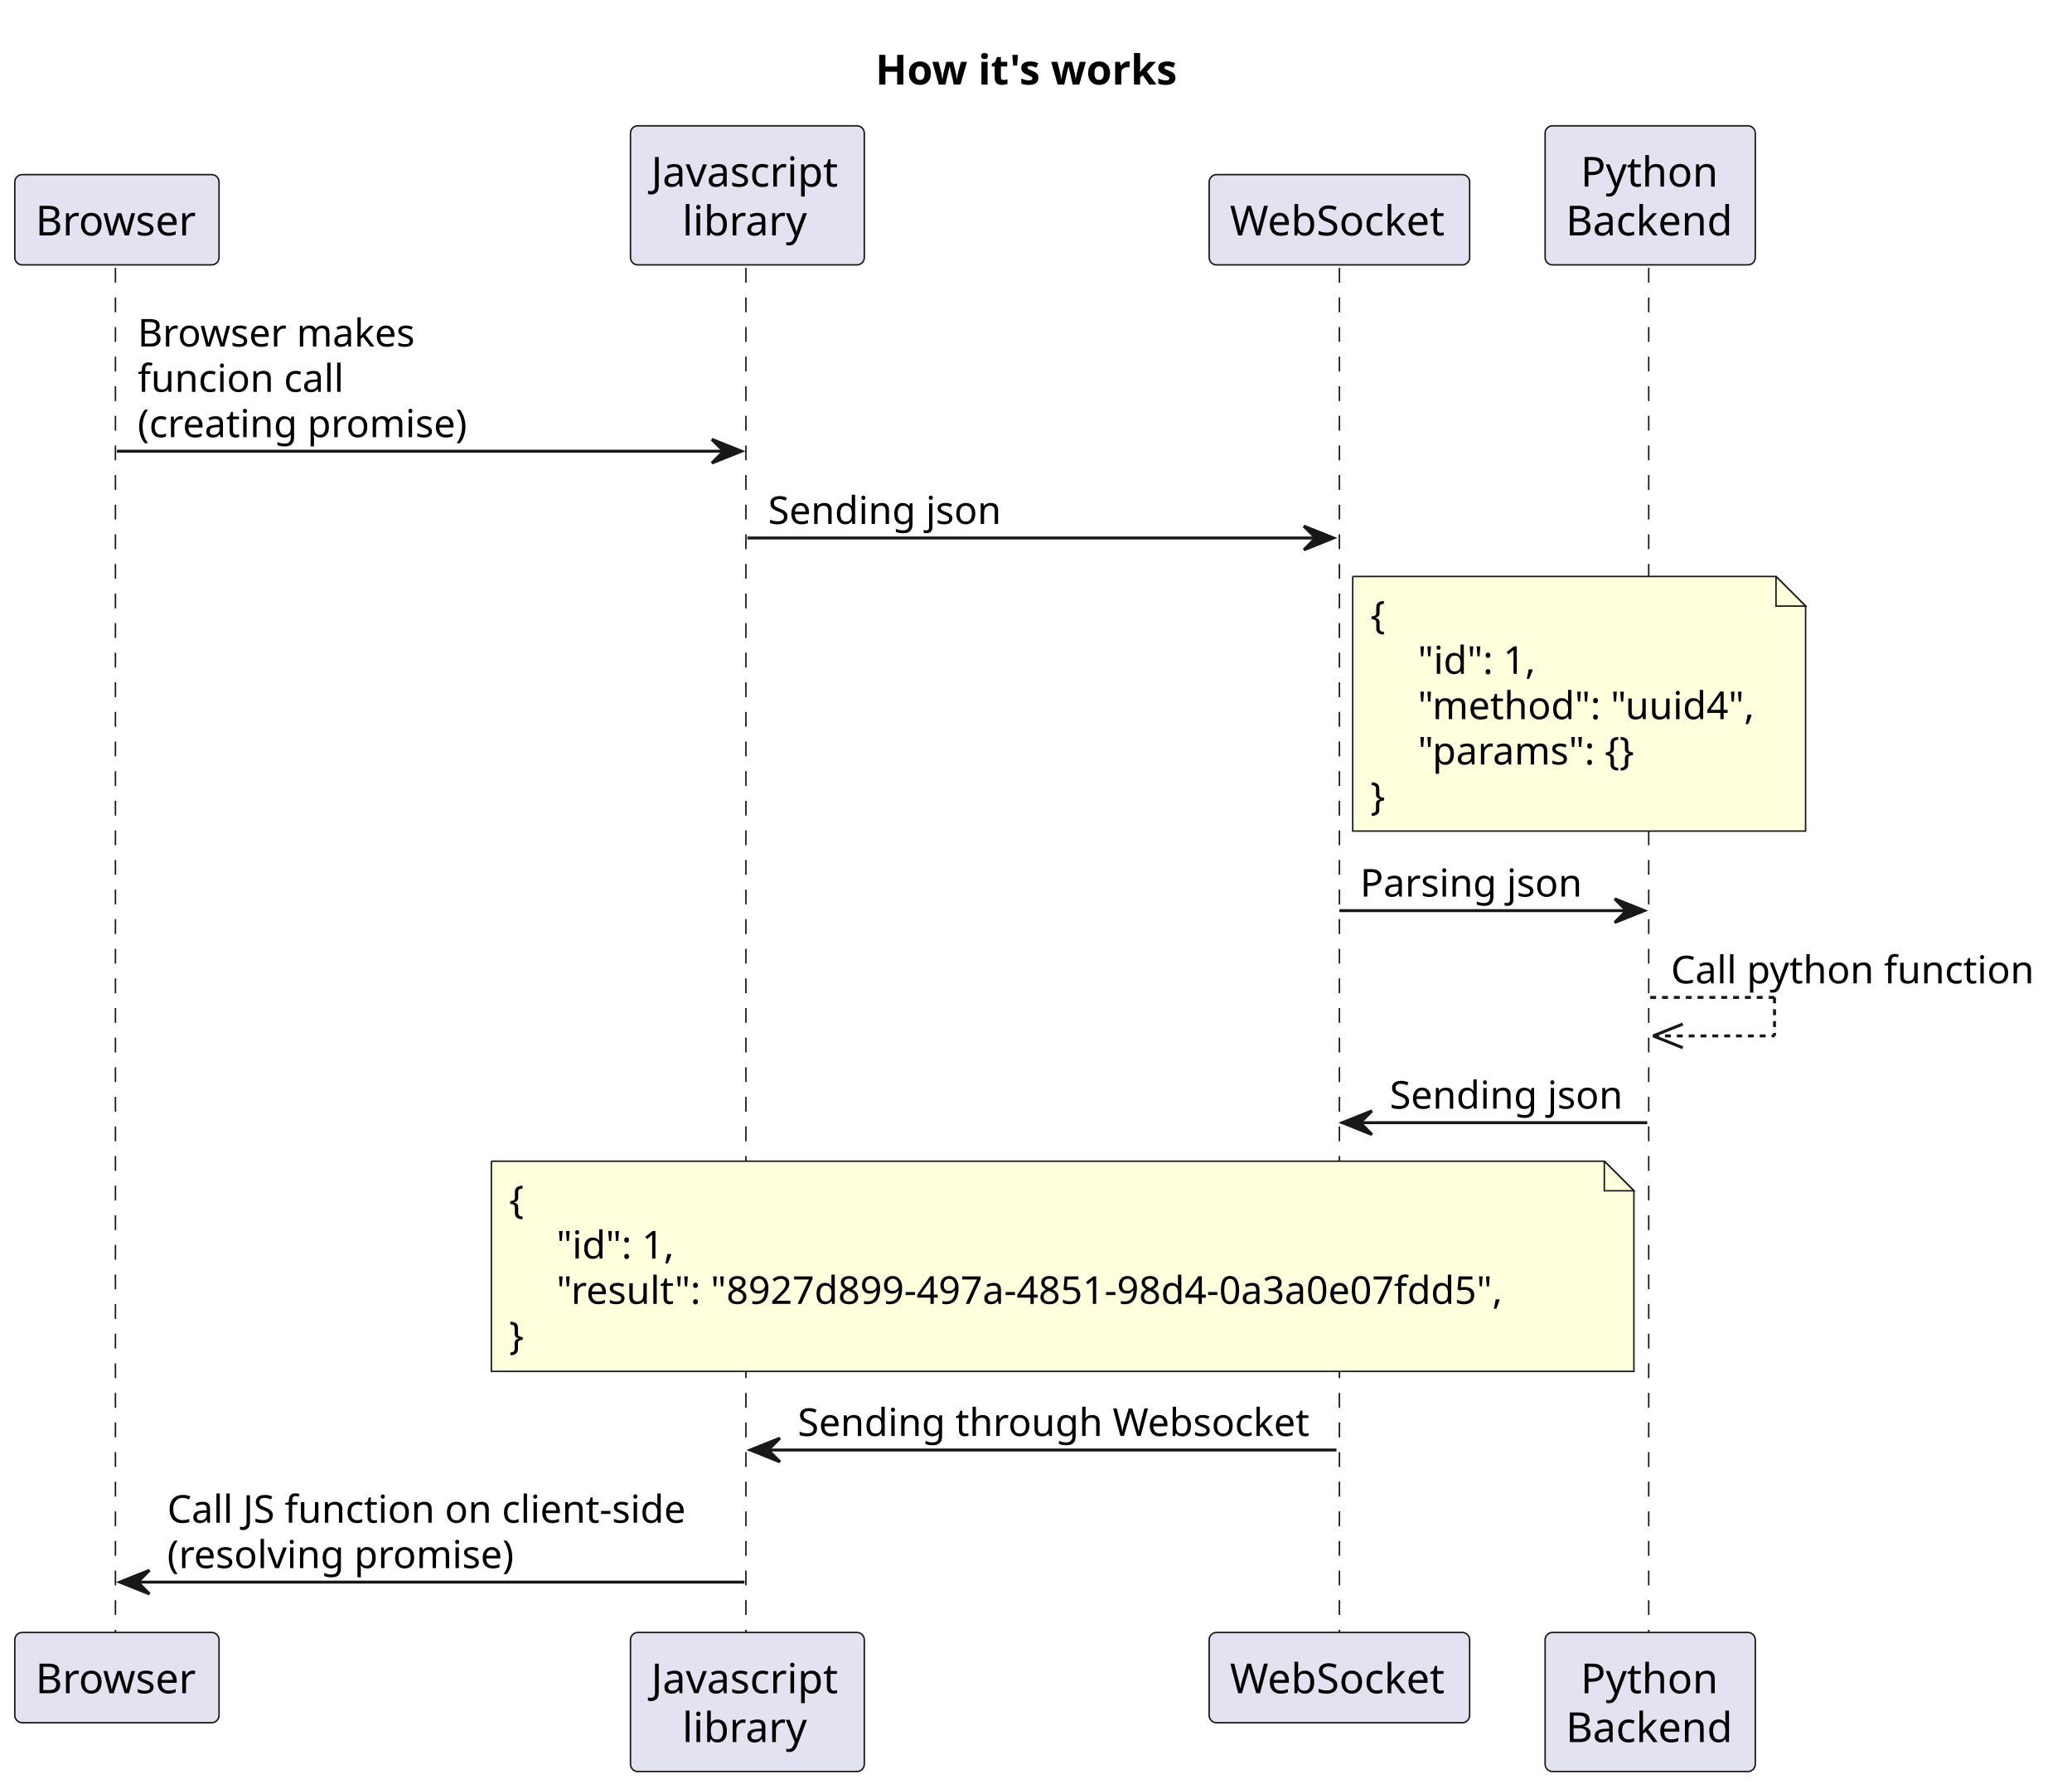
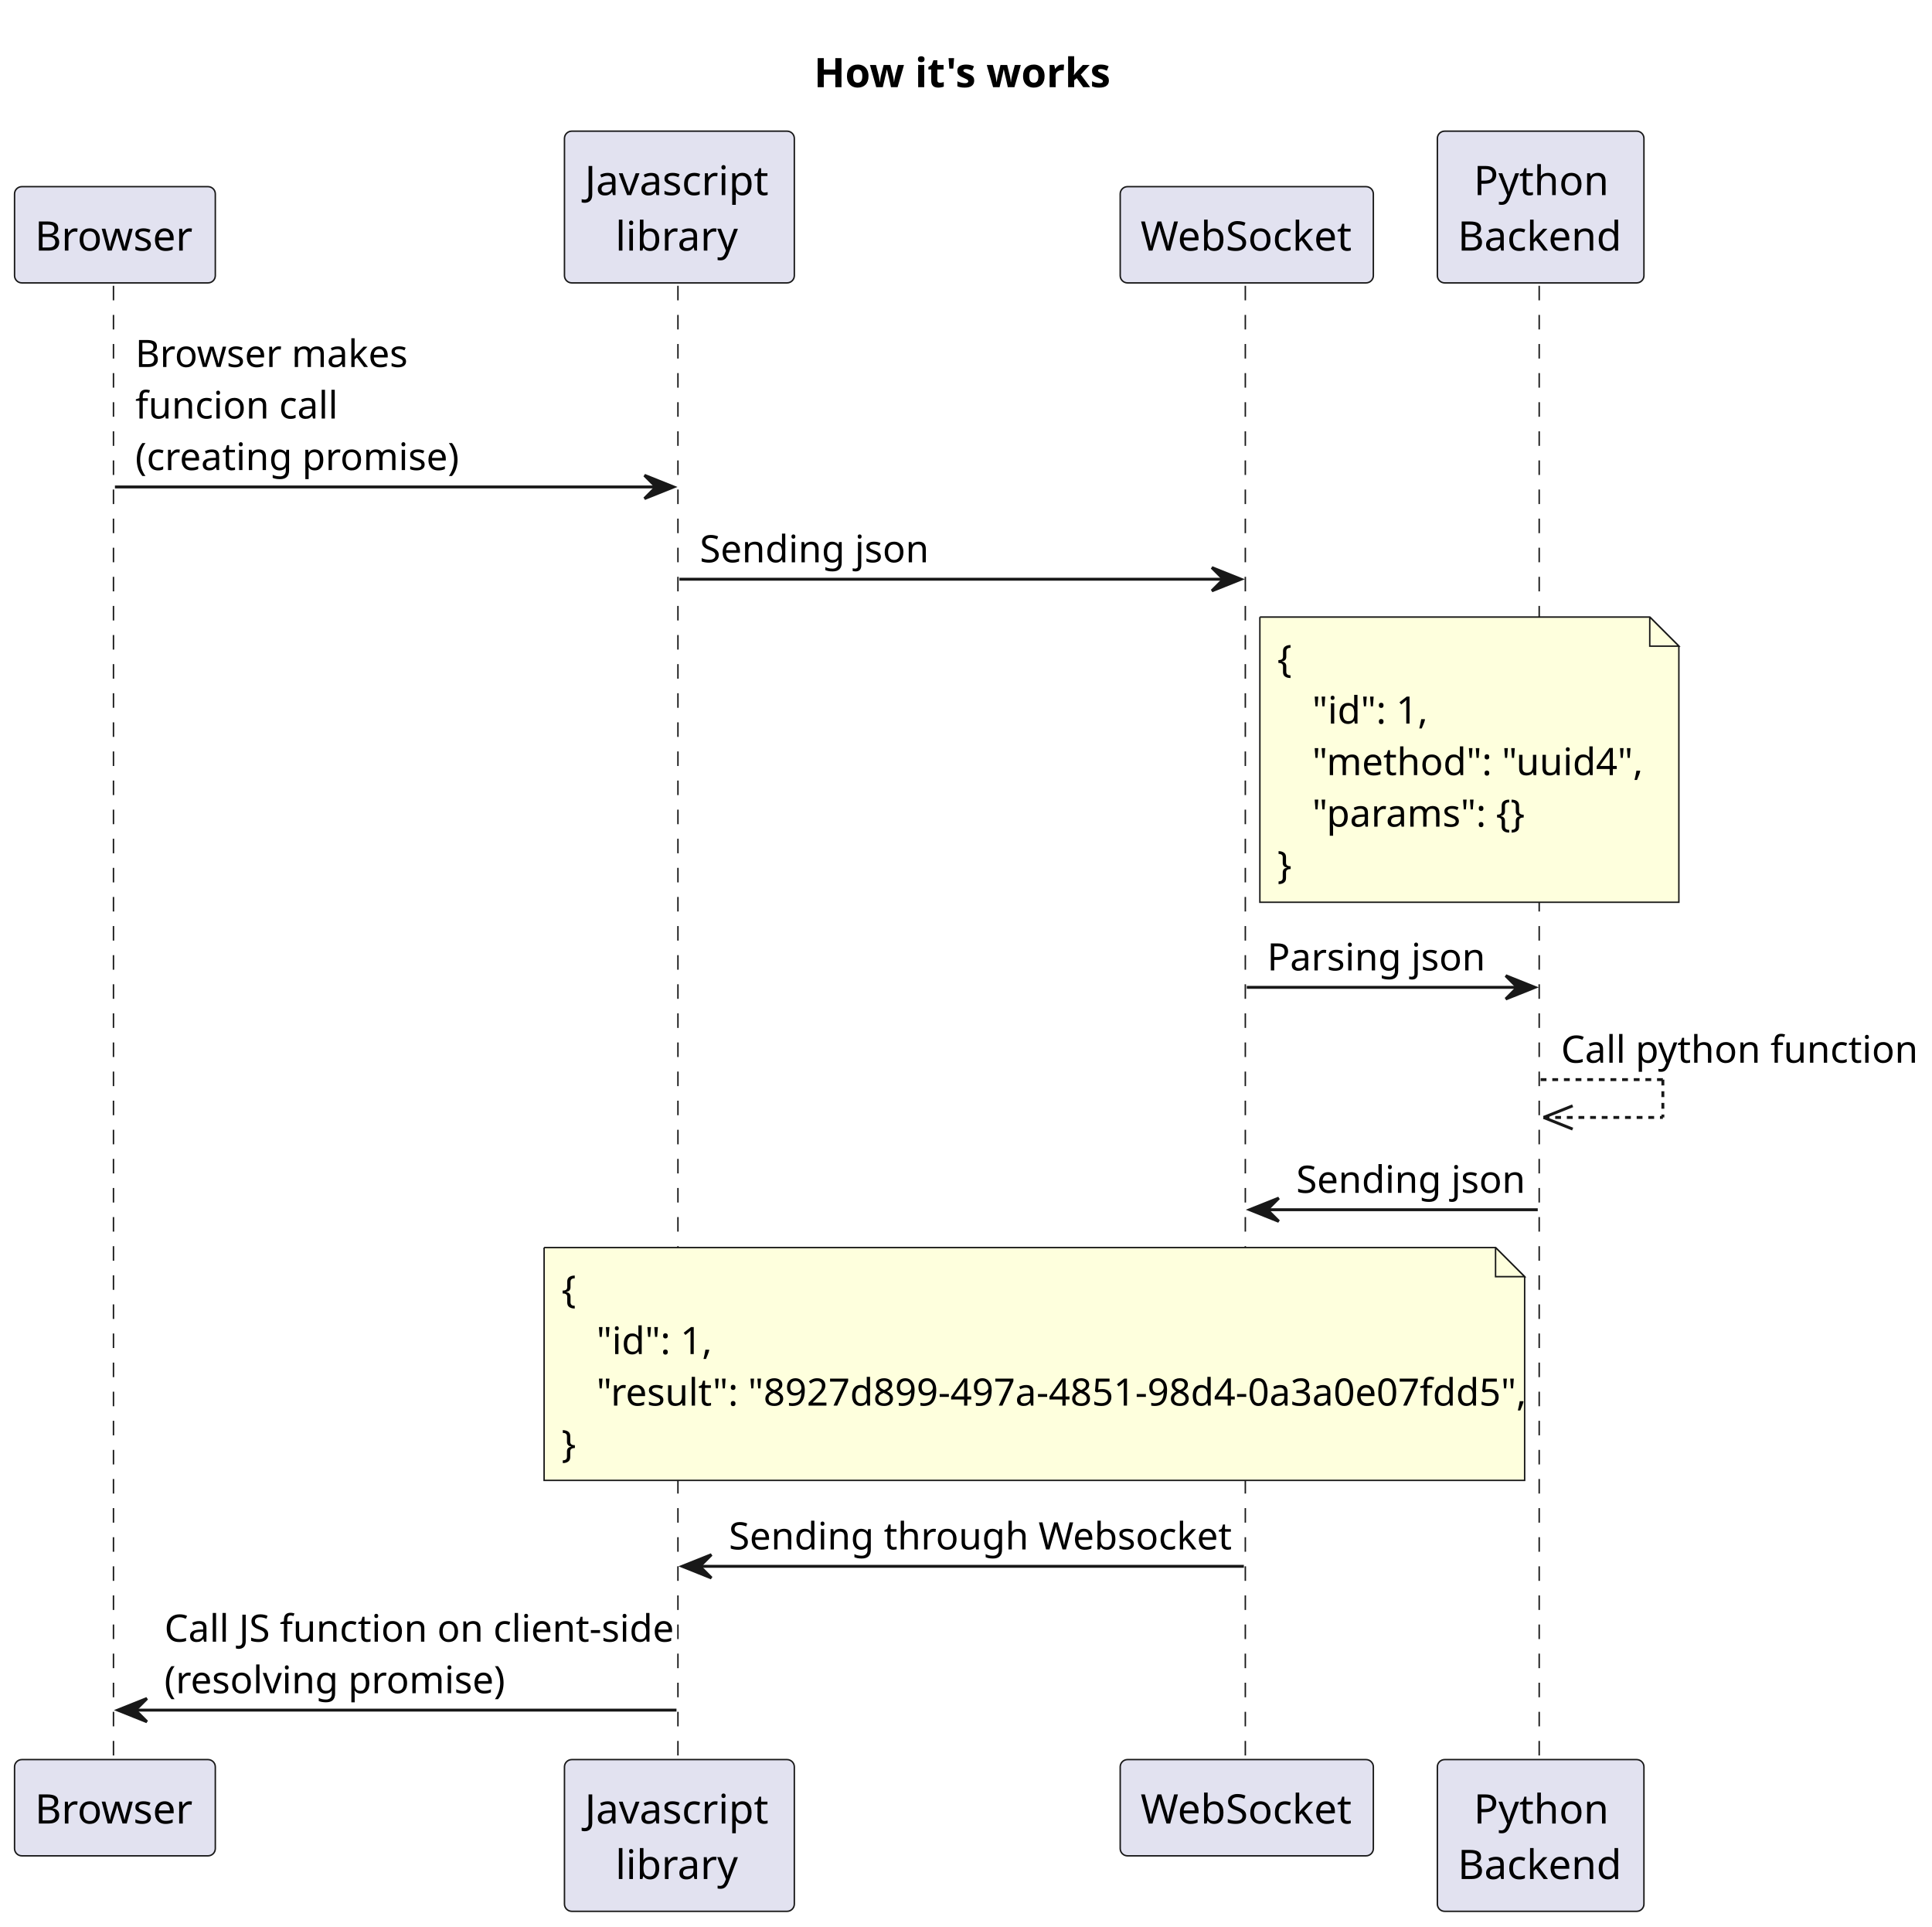
- <svg xmlns="http://www.w3.org/2000/svg" contentStyleType="text/css" height="604px" preserveAspectRatio="none" style="width:700px;height:604px;background:#FFFFFF;" version="1.1" viewBox="0 0 700 604" width="700px" zoomAndPan="magnify">
+ <svg xmlns="http://www.w3.org/2000/svg" contentStyleType="text/css" height="662px" preserveAspectRatio="none" style="width:664px;height:662px;background:#FFFFFF;" version="1.1" viewBox="0 0 664 662" width="664px" zoomAndPan="magnify">
  <defs />
  <g>
-     <rect fill="none" height="26.488" id="_title" style="stroke:none;stroke-width:1.0;" width="118" x="290.75" y="10" />
-     <text fill="#000000" font-family="sans-serif" font-size="14" font-weight="bold" lengthAdjust="spacing" textLength="108" x="295.75" y="28.535">How it's works</text>
-     <line style="stroke:#181818;stroke-width:0.5;stroke-dasharray:5.0,5.0;" x1="39" x2="39" y1="90.465" y2="552.365" />
-     <line style="stroke:#181818;stroke-width:0.5;stroke-dasharray:5.0,5.0;" x1="252" x2="252" y1="90.465" y2="552.365" />
-     <line style="stroke:#181818;stroke-width:0.5;stroke-dasharray:5.0,5.0;" x1="452.5" x2="452.5" y1="90.465" y2="552.365" />
-     <line style="stroke:#181818;stroke-width:0.5;stroke-dasharray:5.0,5.0;" x1="557" x2="557" y1="90.465" y2="552.365" />
-     <rect fill="#E2E2F0" height="30.488" rx="2.5" ry="2.5" style="stroke:#181818;stroke-width:0.5;" width="69" x="5" y="58.977" />
-     <text fill="#000000" font-family="sans-serif" font-size="14" lengthAdjust="spacing" textLength="55" x="12" y="79.512">Browser</text>
-     <rect fill="#E2E2F0" height="30.488" rx="2.5" ry="2.5" style="stroke:#181818;stroke-width:0.5;" width="69" x="5" y="551.365" />
-     <text fill="#000000" font-family="sans-serif" font-size="14" lengthAdjust="spacing" textLength="55" x="12" y="571.9">Browser</text>
-     <rect fill="#E2E2F0" height="46.977" rx="2.5" ry="2.5" style="stroke:#181818;stroke-width:0.5;" width="79" x="213" y="42.488" />
-     <text fill="#000000" font-family="sans-serif" font-size="14" lengthAdjust="spacing" textLength="65" x="220" y="63.023">Javascript</text>
-     <text fill="#000000" font-family="sans-serif" font-size="14" lengthAdjust="spacing" textLength="44" x="230.5" y="79.512">library</text>
-     <rect fill="#E2E2F0" height="46.977" rx="2.5" ry="2.5" style="stroke:#181818;stroke-width:0.5;" width="79" x="213" y="551.365" />
-     <text fill="#000000" font-family="sans-serif" font-size="14" lengthAdjust="spacing" textLength="65" x="220" y="571.9">Javascript</text>
-     <text fill="#000000" font-family="sans-serif" font-size="14" lengthAdjust="spacing" textLength="44" x="230.5" y="588.389">library</text>
-     <rect fill="#E2E2F0" height="30.488" rx="2.5" ry="2.5" style="stroke:#181818;stroke-width:0.5;" width="88" x="408.5" y="58.977" />
-     <text fill="#000000" font-family="sans-serif" font-size="14" lengthAdjust="spacing" textLength="74" x="415.5" y="79.512">WebSocket</text>
-     <rect fill="#E2E2F0" height="30.488" rx="2.5" ry="2.5" style="stroke:#181818;stroke-width:0.5;" width="88" x="408.5" y="551.365" />
-     <text fill="#000000" font-family="sans-serif" font-size="14" lengthAdjust="spacing" textLength="74" x="415.5" y="571.9">WebSocket</text>
-     <rect fill="#E2E2F0" height="46.977" rx="2.5" ry="2.5" style="stroke:#181818;stroke-width:0.5;" width="71" x="522" y="42.488" />
-     <text fill="#000000" font-family="sans-serif" font-size="14" lengthAdjust="spacing" textLength="47" x="534" y="63.023">Python</text>
-     <text fill="#000000" font-family="sans-serif" font-size="14" lengthAdjust="spacing" textLength="57" x="529" y="79.512">Backend</text>
-     <rect fill="#E2E2F0" height="46.977" rx="2.5" ry="2.5" style="stroke:#181818;stroke-width:0.5;" width="71" x="522" y="551.365" />
-     <text fill="#000000" font-family="sans-serif" font-size="14" lengthAdjust="spacing" textLength="47" x="534" y="571.9">Python</text>
-     <text fill="#000000" font-family="sans-serif" font-size="14" lengthAdjust="spacing" textLength="57" x="529" y="588.389">Backend</text>
-     <polygon fill="#181818" points="240.5,148.397,250.5,152.397,240.5,156.397,244.5,152.397" style="stroke:#181818;stroke-width:1.0;" />
-     <line style="stroke:#181818;stroke-width:1.0;" x1="39.5" x2="246.5" y1="152.397" y2="152.397" />
-     <text fill="#000000" font-family="sans-serif" font-size="13" lengthAdjust="spacing" textLength="94" x="46.5" y="117.033">Browser makes</text>
-     <text fill="#000000" font-family="sans-serif" font-size="13" lengthAdjust="spacing" textLength="74" x="46.5" y="132.344">funcion call</text>
-     <text fill="#000000" font-family="sans-serif" font-size="13" lengthAdjust="spacing" textLength="114" x="46.5" y="147.654">(creating promise)</text>
-     <polygon fill="#181818" points="440.5,177.707,450.5,181.707,440.5,185.707,444.5,181.707" style="stroke:#181818;stroke-width:1.0;" />
-     <line style="stroke:#181818;stroke-width:1.0;" x1="252.5" x2="446.5" y1="181.707" y2="181.707" />
-     <text fill="#000000" font-family="sans-serif" font-size="13" lengthAdjust="spacing" textLength="81" x="259.5" y="176.965">Sending json</text>
-     <path d="M457,194.707 L457,280.707 L610,280.707 L610,204.707 L600,194.707 L457,194.707 " fill="#FEFFDD" style="stroke:#181818;stroke-width:0.5;" />
-     <path d="M600,194.707 L600,204.707 L610,204.707 L600,194.707 " fill="#FEFFDD" style="stroke:#181818;stroke-width:0.5;" />
-     <text fill="#000000" font-family="sans-serif" font-size="13" lengthAdjust="spacing" textLength="4" x="463" y="212.275">{</text>
-     <text fill="#000000" font-family="sans-serif" font-size="13" lengthAdjust="spacing" textLength="42" x="479" y="227.586">"id": 1,</text>
-     <text fill="#000000" font-family="sans-serif" font-size="13" lengthAdjust="spacing" textLength="116" x="479" y="242.897">"method": "uuid4",</text>
-     <text fill="#000000" font-family="sans-serif" font-size="13" lengthAdjust="spacing" textLength="72" x="479" y="258.207">"params": {}</text>
-     <text fill="#000000" font-family="sans-serif" font-size="13" lengthAdjust="spacing" textLength="4" x="463" y="273.518">}</text>
-     <polygon fill="#181818" points="545.5,303.57,555.5,307.57,545.5,311.57,549.5,307.57" style="stroke:#181818;stroke-width:1.0;" />
-     <line style="stroke:#181818;stroke-width:1.0;" x1="452.5" x2="551.5" y1="307.57" y2="307.57" />
-     <text fill="#000000" font-family="sans-serif" font-size="13" lengthAdjust="spacing" textLength="77" x="459.5" y="302.828">Parsing json</text>
-     <line style="stroke:#181818;stroke-width:1.0;stroke-dasharray:2.0,2.0;" x1="557.5" x2="599.5" y1="336.881" y2="336.881" />
-     <line style="stroke:#181818;stroke-width:1.0;stroke-dasharray:2.0,2.0;" x1="599.5" x2="599.5" y1="336.881" y2="349.881" />
-     <line style="stroke:#181818;stroke-width:1.0;stroke-dasharray:2.0,2.0;" x1="558.5" x2="599.5" y1="349.881" y2="349.881" />
-     <line style="stroke:#181818;stroke-width:1.0;" x1="558.5" x2="568.5" y1="349.881" y2="345.881" />
-     <line style="stroke:#181818;stroke-width:1.0;" x1="558.5" x2="568.5" y1="349.881" y2="353.881" />
-     <text fill="#000000" font-family="sans-serif" font-size="13" lengthAdjust="spacing" textLength="129" x="564.5" y="332.139">Call python function</text>
-     <polygon fill="#181818" points="463.5,375.191,453.5,379.191,463.5,383.191,459.5,379.191" style="stroke:#181818;stroke-width:1.0;" />
-     <line style="stroke:#181818;stroke-width:1.0;" x1="457.5" x2="556.5" y1="379.191" y2="379.191" />
-     <text fill="#000000" font-family="sans-serif" font-size="13" lengthAdjust="spacing" textLength="81" x="469.5" y="374.449">Sending json</text>
-     <path d="M166,392.191 L166,463.191 L552,463.191 L552,402.191 L542,392.191 L166,392.191 " fill="#FEFFDD" style="stroke:#181818;stroke-width:0.5;" />
-     <path d="M542,392.191 L542,402.191 L552,402.191 L542,392.191 " fill="#FEFFDD" style="stroke:#181818;stroke-width:0.5;" />
-     <text fill="#000000" font-family="sans-serif" font-size="13" lengthAdjust="spacing" textLength="4" x="172" y="409.76">{</text>
-     <text fill="#000000" font-family="sans-serif" font-size="13" lengthAdjust="spacing" textLength="42" x="188" y="425.07">"id": 1,</text>
-     <text fill="#000000" font-family="sans-serif" font-size="13" lengthAdjust="spacing" textLength="349" x="188" y="440.381">"result": "8927d899-497a-4851-98d4-0a3a0e07fdd5",</text>
-     <text fill="#000000" font-family="sans-serif" font-size="13" lengthAdjust="spacing" textLength="4" x="172" y="455.691">}</text>
-     <polygon fill="#181818" points="263.5,485.744,253.5,489.744,263.5,493.744,259.5,489.744" style="stroke:#181818;stroke-width:1.0;" />
-     <line style="stroke:#181818;stroke-width:1.0;" x1="257.5" x2="451.5" y1="489.744" y2="489.744" />
-     <text fill="#000000" font-family="sans-serif" font-size="13" lengthAdjust="spacing" textLength="176" x="269.5" y="485.002">Sending through Websocket</text>
-     <polygon fill="#181818" points="50.5,530.365,40.5,534.365,50.5,538.365,46.5,534.365" style="stroke:#181818;stroke-width:1.0;" />
-     <line style="stroke:#181818;stroke-width:1.0;" x1="44.5" x2="251.5" y1="534.365" y2="534.365" />
-     <text fill="#000000" font-family="sans-serif" font-size="13" lengthAdjust="spacing" textLength="189" x="56.5" y="514.312">Call JS function on client-side</text>
-     <text fill="#000000" font-family="sans-serif" font-size="13" lengthAdjust="spacing" textLength="121" x="56.5" y="529.623">(resolving promise)</text>
+     <rect fill="none" height="29.068" id="_title" style="stroke:none;stroke-width:1.0;" width="114" x="274.75" y="10" />
+     <text fill="#000000" font-family="sans-serif" font-size="14" font-weight="bold" lengthAdjust="spacing" textLength="104" x="279.75" y="29.966">How it's works</text>
+     <line style="stroke:#181818;stroke-width:0.5;stroke-dasharray:5.0,5.0;" x1="39" x2="39" y1="98.204" y2="605.618" />
+     <line style="stroke:#181818;stroke-width:0.5;stroke-dasharray:5.0,5.0;" x1="233" x2="233" y1="98.204" y2="605.618" />
+     <line style="stroke:#181818;stroke-width:0.5;stroke-dasharray:5.0,5.0;" x1="428" x2="428" y1="98.204" y2="605.618" />
+     <line style="stroke:#181818;stroke-width:0.5;stroke-dasharray:5.0,5.0;" x1="529" x2="529" y1="98.204" y2="605.618" />
+     <rect fill="#E2E2F0" height="33.068" rx="2.5" ry="2.5" style="stroke:#181818;stroke-width:0.5;" width="69" x="5" y="64.136" />
+     <text fill="#000000" font-family="sans-serif" font-size="14" lengthAdjust="spacing" textLength="55" x="12" y="86.102">Browser</text>
+     <rect fill="#E2E2F0" height="33.068" rx="2.5" ry="2.5" style="stroke:#181818;stroke-width:0.5;" width="69" x="5" y="604.618" />
+     <text fill="#000000" font-family="sans-serif" font-size="14" lengthAdjust="spacing" textLength="55" x="12" y="626.584">Browser</text>
+     <rect fill="#E2E2F0" height="52.136" rx="2.5" ry="2.5" style="stroke:#181818;stroke-width:0.5;" width="79" x="194" y="45.068" />
+     <text fill="#000000" font-family="sans-serif" font-size="14" lengthAdjust="spacing" textLength="65" x="201" y="67.034">Javascript</text>
+     <text fill="#000000" font-family="sans-serif" font-size="14" lengthAdjust="spacing" textLength="44" x="211.5" y="86.102">library</text>
+     <rect fill="#E2E2F0" height="52.136" rx="2.5" ry="2.5" style="stroke:#181818;stroke-width:0.5;" width="79" x="194" y="604.618" />
+     <text fill="#000000" font-family="sans-serif" font-size="14" lengthAdjust="spacing" textLength="65" x="201" y="626.584">Javascript</text>
+     <text fill="#000000" font-family="sans-serif" font-size="14" lengthAdjust="spacing" textLength="44" x="211.5" y="645.652">library</text>
+     <rect fill="#E2E2F0" height="33.068" rx="2.5" ry="2.5" style="stroke:#181818;stroke-width:0.5;" width="87" x="385" y="64.136" />
+     <text fill="#000000" font-family="sans-serif" font-size="14" lengthAdjust="spacing" textLength="73" x="392" y="86.102">WebSocket</text>
+     <rect fill="#E2E2F0" height="33.068" rx="2.5" ry="2.5" style="stroke:#181818;stroke-width:0.5;" width="87" x="385" y="604.618" />
+     <text fill="#000000" font-family="sans-serif" font-size="14" lengthAdjust="spacing" textLength="73" x="392" y="626.584">WebSocket</text>
+     <rect fill="#E2E2F0" height="52.136" rx="2.5" ry="2.5" style="stroke:#181818;stroke-width:0.5;" width="71" x="494" y="45.068" />
+     <text fill="#000000" font-family="sans-serif" font-size="14" lengthAdjust="spacing" textLength="46" x="506.5" y="67.034">Python</text>
+     <text fill="#000000" font-family="sans-serif" font-size="14" lengthAdjust="spacing" textLength="57" x="501" y="86.102">Backend</text>
+     <rect fill="#E2E2F0" height="52.136" rx="2.5" ry="2.5" style="stroke:#181818;stroke-width:0.5;" width="71" x="494" y="604.618" />
+     <text fill="#000000" font-family="sans-serif" font-size="14" lengthAdjust="spacing" textLength="46" x="506.5" y="626.584">Python</text>
+     <text fill="#000000" font-family="sans-serif" font-size="14" lengthAdjust="spacing" textLength="57" x="501" y="645.652">Backend</text>
+     <polygon fill="#181818" points="221.5,163.322,231.5,167.322,221.5,171.322,225.5,167.322" style="stroke:#181818;stroke-width:1.0;" />
+     <line style="stroke:#181818;stroke-width:1.0;" x1="39.5" x2="227.5" y1="167.322" y2="167.322" />
+     <text fill="#000000" font-family="sans-serif" font-size="13" lengthAdjust="spacing" textLength="91" x="46.5" y="126.101">Browser makes</text>
+     <text fill="#000000" font-family="sans-serif" font-size="13" lengthAdjust="spacing" textLength="67" x="46.5" y="143.807">funcion call</text>
+     <text fill="#000000" font-family="sans-serif" font-size="13" lengthAdjust="spacing" textLength="109" x="46.5" y="161.513">(creating promise)</text>
+     <polygon fill="#181818" points="416.5,195.028,426.5,199.028,416.5,203.028,420.5,199.028" style="stroke:#181818;stroke-width:1.0;" />
+     <line style="stroke:#181818;stroke-width:1.0;" x1="233.5" x2="422.5" y1="199.028" y2="199.028" />
+     <text fill="#000000" font-family="sans-serif" font-size="13" lengthAdjust="spacing" textLength="77" x="240.5" y="193.219">Sending json</text>
+     <path d="M433,212.028 L433,310.028 L577,310.028 L577,222.028 L567,212.028 L433,212.028 " fill="#FEFFDD" style="stroke:#181818;stroke-width:0.5;" />
+     <path d="M567,212.028 L567,222.028 L577,222.028 L567,212.028 " fill="#FEFFDD" style="stroke:#181818;stroke-width:0.5;" />
+     <text fill="#000000" font-family="sans-serif" font-size="13" lengthAdjust="spacing" textLength="5" x="439" y="230.925">{</text>
+     <text fill="#000000" font-family="sans-serif" font-size="13" lengthAdjust="spacing" textLength="37" x="451" y="248.631">"id": 1,</text>
+     <text fill="#000000" font-family="sans-serif" font-size="13" lengthAdjust="spacing" textLength="111" x="451" y="266.337">"method": "uuid4",</text>
+     <text fill="#000000" font-family="sans-serif" font-size="13" lengthAdjust="spacing" textLength="71" x="451" y="284.043">"params": {}</text>
+     <text fill="#000000" font-family="sans-serif" font-size="13" lengthAdjust="spacing" textLength="5" x="439" y="301.749">}</text>
+     <polygon fill="#181818" points="517.5,335.264,527.5,339.264,517.5,343.264,521.5,339.264" style="stroke:#181818;stroke-width:1.0;" />
+     <line style="stroke:#181818;stroke-width:1.0;" x1="428.5" x2="523.5" y1="339.264" y2="339.264" />
+     <text fill="#000000" font-family="sans-serif" font-size="13" lengthAdjust="spacing" textLength="73" x="435.5" y="333.455">Parsing json</text>
+     <line style="stroke:#181818;stroke-width:1.0;stroke-dasharray:2.0,2.0;" x1="529.5" x2="571.5" y1="370.97" y2="370.97" />
+     <line style="stroke:#181818;stroke-width:1.0;stroke-dasharray:2.0,2.0;" x1="571.5" x2="571.5" y1="370.97" y2="383.97" />
+     <line style="stroke:#181818;stroke-width:1.0;stroke-dasharray:2.0,2.0;" x1="530.5" x2="571.5" y1="383.97" y2="383.97" />
+     <line style="stroke:#181818;stroke-width:1.0;" x1="530.5" x2="540.5" y1="383.97" y2="379.97" />
+     <line style="stroke:#181818;stroke-width:1.0;" x1="530.5" x2="540.5" y1="383.97" y2="387.97" />
+     <text fill="#000000" font-family="sans-serif" font-size="13" lengthAdjust="spacing" textLength="121" x="536.5" y="365.161">Call python function</text>
+     <polygon fill="#181818" points="439.5,411.676,429.5,415.676,439.5,419.676,435.5,415.676" style="stroke:#181818;stroke-width:1.0;" />
+     <line style="stroke:#181818;stroke-width:1.0;" x1="433.5" x2="528.5" y1="415.676" y2="415.676" />
+     <text fill="#000000" font-family="sans-serif" font-size="13" lengthAdjust="spacing" textLength="77" x="445.5" y="409.867">Sending json</text>
+     <path d="M187,428.676 L187,508.676 L524,508.676 L524,438.676 L514,428.676 L187,428.676 " fill="#FEFFDD" style="stroke:#181818;stroke-width:0.5;" />
+     <path d="M514,428.676 L514,438.676 L524,438.676 L514,428.676 " fill="#FEFFDD" style="stroke:#181818;stroke-width:0.5;" />
+     <text fill="#000000" font-family="sans-serif" font-size="13" lengthAdjust="spacing" textLength="5" x="193" y="447.573">{</text>
+     <text fill="#000000" font-family="sans-serif" font-size="13" lengthAdjust="spacing" textLength="37" x="205" y="465.279">"id": 1,</text>
+     <text fill="#000000" font-family="sans-serif" font-size="13" lengthAdjust="spacing" textLength="304" x="205" y="482.985">"result": "8927d899-497a-4851-98d4-0a3a0e07fdd5",</text>
+     <text fill="#000000" font-family="sans-serif" font-size="13" lengthAdjust="spacing" textLength="5" x="193" y="500.691">}</text>
+     <polygon fill="#181818" points="244.5,534.206,234.5,538.206,244.5,542.206,240.5,538.206" style="stroke:#181818;stroke-width:1.0;" />
+     <line style="stroke:#181818;stroke-width:1.0;" x1="238.5" x2="427.5" y1="538.206" y2="538.206" />
+     <text fill="#000000" font-family="sans-serif" font-size="13" lengthAdjust="spacing" textLength="171" x="250.5" y="532.397">Sending through Websocket</text>
+     <polygon fill="#181818" points="50.5,583.618,40.5,587.618,50.5,591.618,46.5,587.618" style="stroke:#181818;stroke-width:1.0;" />
+     <line style="stroke:#181818;stroke-width:1.0;" x1="44.5" x2="232.5" y1="587.618" y2="587.618" />
+     <text fill="#000000" font-family="sans-serif" font-size="13" lengthAdjust="spacing" textLength="170" x="56.5" y="564.103">Call JS function on client-side</text>
+     <text fill="#000000" font-family="sans-serif" font-size="13" lengthAdjust="spacing" textLength="115" x="56.5" y="581.809">(resolving promise)</text>
  </g>
</svg>
